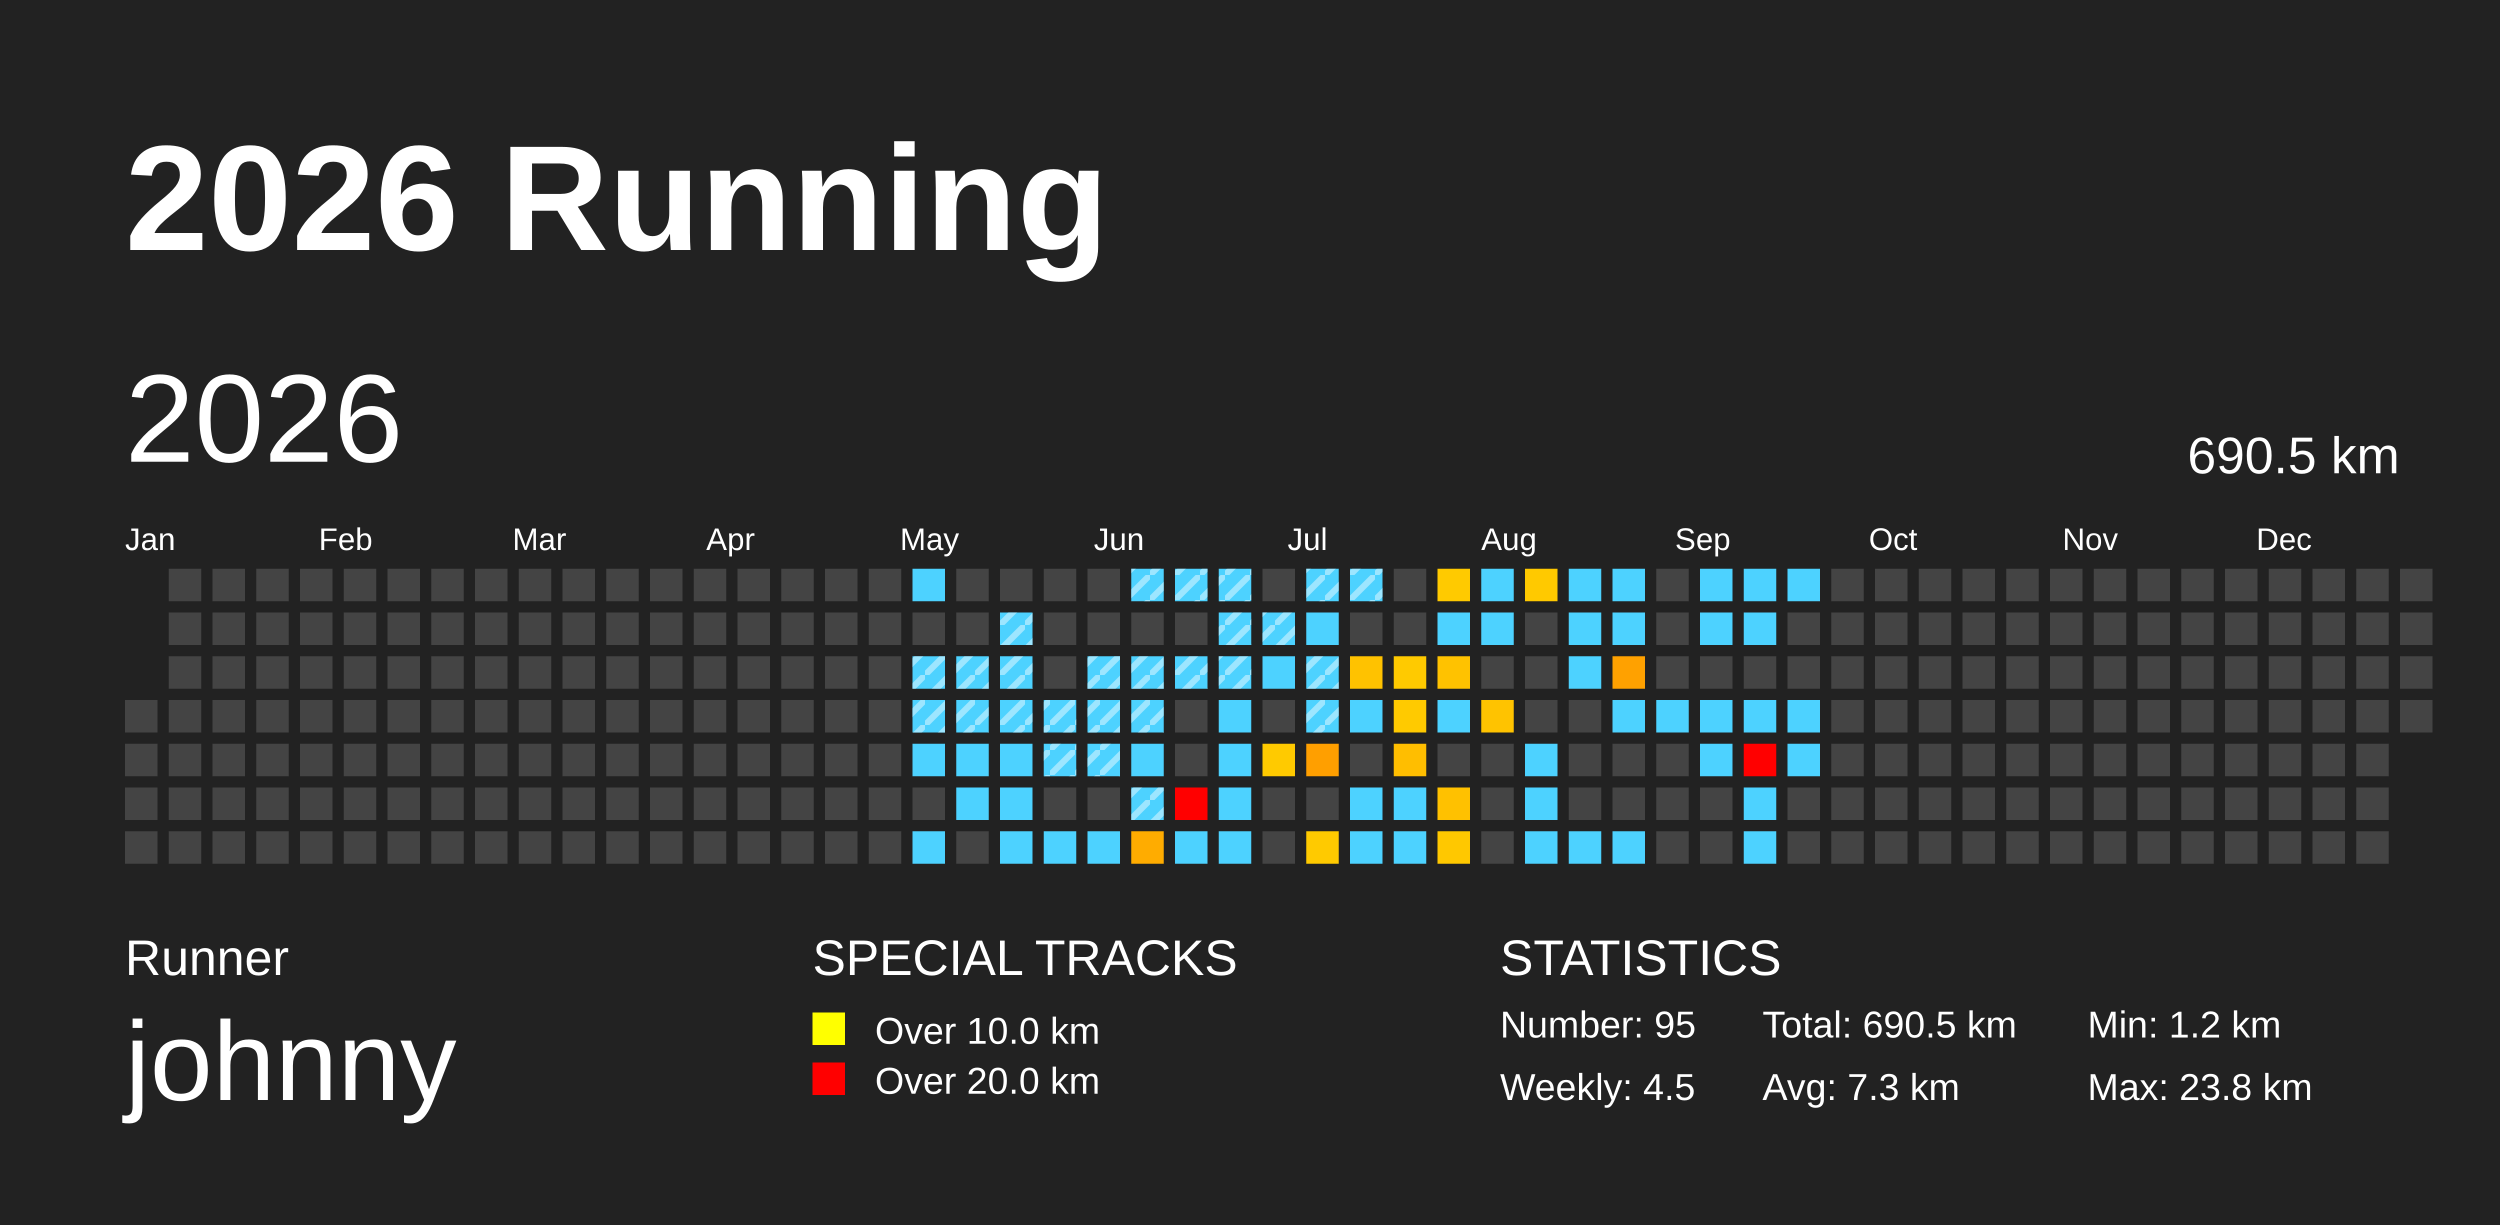
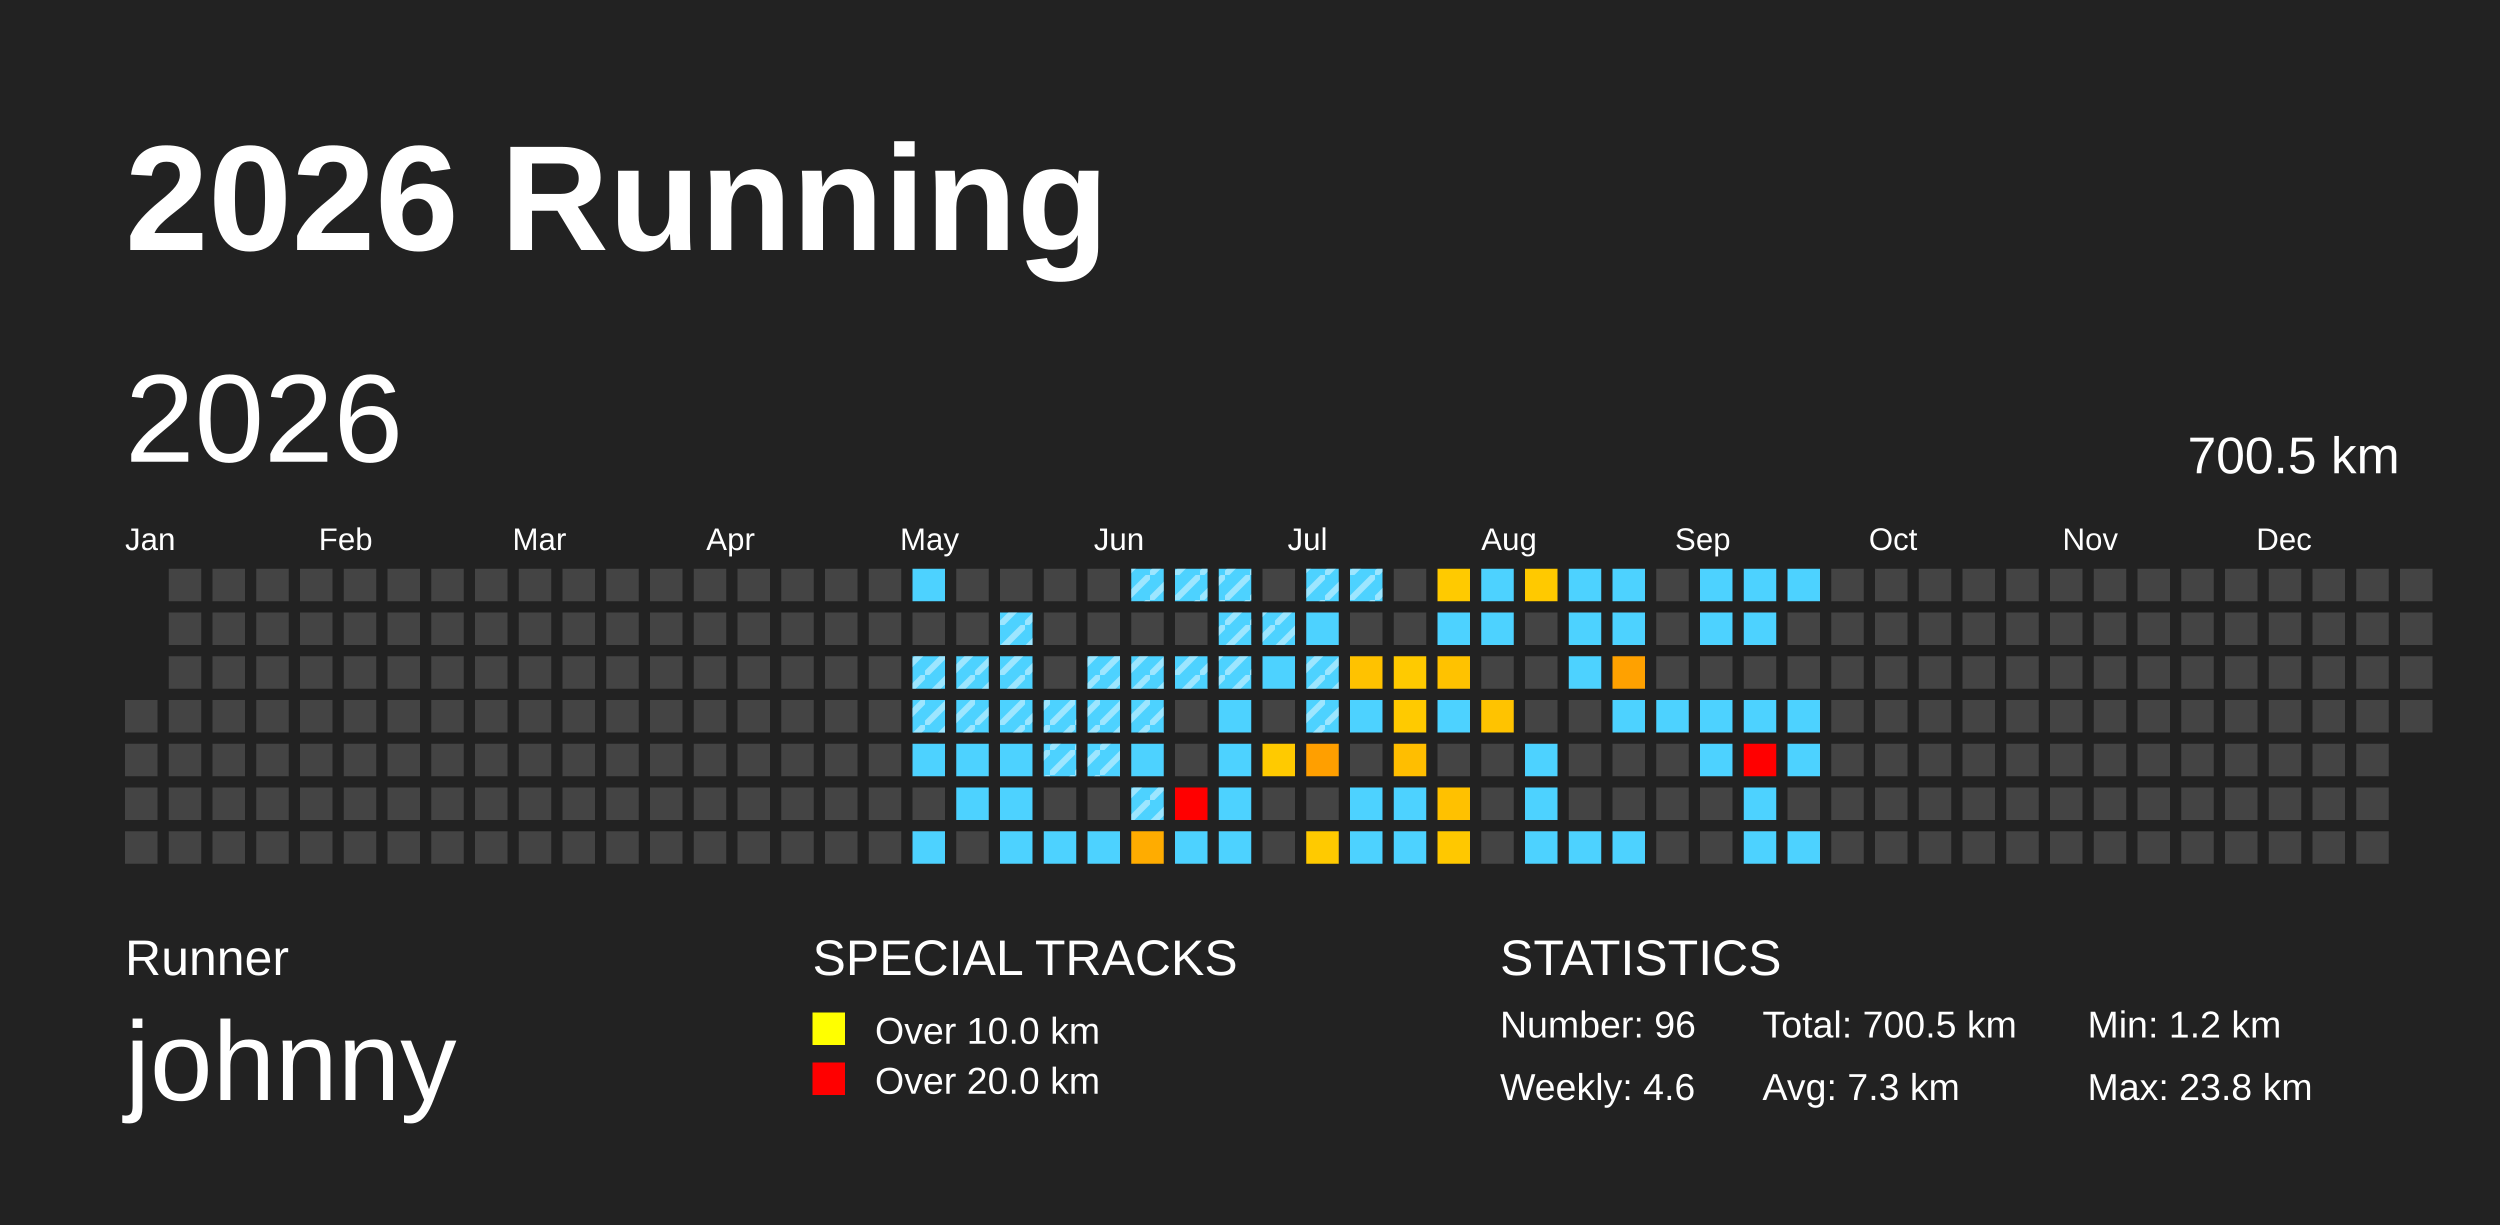
<svg xmlns="http://www.w3.org/2000/svg" baseProfile="full" height="98mm" version="1.1" viewBox="0,0,200,98" width="200mm">
  <defs>
    <pattern height="2" id="indoor-stripe" patternUnits="userSpaceOnUse" width="2">
      <line stroke="white" stroke-opacity="0.45" stroke-width="0.5" x1="0" x2="2" y1="2" y2="0" />
    </pattern>
  </defs>
  <rect fill="#222222" height="98" width="200" x="0" y="0" />
  <text fill="#FFFFFF" style="font-size:12px; font-family:Arial; font-weight:bold;" x="10" y="20">2026 Running</text>
  <text fill="#FFFFFF" style="font-size:4px; font-family:Arial" x="10" y="78">Runner</text>
  <text fill="#FFFFFF" style="font-size:9px; font-family:Arial" x="10" y="88">johnny</text>
  <text fill="#FFFFFF" style="font-size:4px; font-family:Arial" x="65" y="78">SPECIAL TRACKS</text>
  <rect fill="yellow" height="2.6" width="2.6" x="65" y="81" />
  <text fill="#FFFFFF" style="font-size:3px; font-family:Arial" x="70" y="83.5">Over 10.0 km</text>
  <rect fill="red" height="2.6" width="2.6" x="65" y="85" />
  <text fill="#FFFFFF" style="font-size:3px; font-family:Arial" x="70" y="87.5">Over 20.0 km</text>
  <text fill="#FFFFFF" style="font-size:4px; font-family:Arial" x="120" y="78">STATISTICS</text>
-   <text fill="#FFFFFF" style="font-size:3px; font-family:Arial" x="120" y="83">Number: 95</text>
-   <text fill="#FFFFFF" style="font-size:3px; font-family:Arial" x="120" y="88">Weekly: 4.5</text>
-   <text fill="#FFFFFF" style="font-size:3px; font-family:Arial" x="141" y="83">Total: 690.5 km</text>
+   <text fill="#FFFFFF" style="font-size:3px; font-family:Arial" x="120" y="83">Number: 96</text>
+   <text fill="#FFFFFF" style="font-size:3px; font-family:Arial" x="120" y="88">Weekly: 4.6</text>
+   <text fill="#FFFFFF" style="font-size:3px; font-family:Arial" x="141" y="83">Total: 700.5 km</text>
  <text fill="#FFFFFF" style="font-size:3px; font-family:Arial" x="141" y="88">Avg: 7.3 km</text>
  <text fill="#FFFFFF" style="font-size:3px; font-family:Arial" x="167" y="83">Min: 1.2 km</text>
  <text fill="#FFFFFF" style="font-size:3px; font-family:Arial" x="167" y="88">Max: 23.8 km</text>
  <text dominant-baseline="hanging" fill="#FFFFFF" style="font-size:10.0px; font-family:Arial;" x="10" y="30">2026</text>
-   <text dominant-baseline="hanging" fill="#FFFFFF" style="font-size:4.125px; font-family:Arial;" x="175" y="35">690.5 km</text>
+   <text dominant-baseline="hanging" fill="#FFFFFF" style="font-size:4.125px; font-family:Arial;" x="175" y="35">700.5 km</text>
  <text fill="#FFFFFF" style="font-size:2.5px; font-family:Arial" x="10.0" y="44">Jan</text>
  <text fill="#FFFFFF" style="font-size:2.5px; font-family:Arial" x="25.5" y="44">Feb</text>
  <text fill="#FFFFFF" style="font-size:2.5px; font-family:Arial" x="41.0" y="44">Mar</text>
  <text fill="#FFFFFF" style="font-size:2.5px; font-family:Arial" x="56.5" y="44">Apr</text>
  <text fill="#FFFFFF" style="font-size:2.5px; font-family:Arial" x="72.0" y="44">May</text>
  <text fill="#FFFFFF" style="font-size:2.5px; font-family:Arial" x="87.5" y="44">Jun</text>
  <text fill="#FFFFFF" style="font-size:2.5px; font-family:Arial" x="103.0" y="44">Jul</text>
  <text fill="#FFFFFF" style="font-size:2.5px; font-family:Arial" x="118.5" y="44">Aug</text>
  <text fill="#FFFFFF" style="font-size:2.5px; font-family:Arial" x="134.0" y="44">Sep</text>
  <text fill="#FFFFFF" style="font-size:2.5px; font-family:Arial" x="149.5" y="44">Oct</text>
  <text fill="#FFFFFF" style="font-size:2.5px; font-family:Arial" x="165.0" y="44">Nov</text>
  <text fill="#FFFFFF" style="font-size:2.5px; font-family:Arial" x="180.5" y="44">Dec</text>
  <rect fill="#444444" height="2.6" width="2.6" x="10.0" y="56.0" />
  <rect fill="#444444" height="2.6" width="2.6" x="10.0" y="59.5" />
  <rect fill="#444444" height="2.6" width="2.6" x="10.0" y="63.0" />
  <rect fill="#444444" height="2.6" width="2.6" x="10.0" y="66.5" />
  <rect fill="#444444" height="2.6" width="2.6" x="13.5" y="45.5" />
  <rect fill="#444444" height="2.6" width="2.6" x="13.5" y="49.0" />
  <rect fill="#444444" height="2.6" width="2.6" x="13.5" y="52.5" />
  <rect fill="#444444" height="2.6" width="2.6" x="13.5" y="56.0" />
  <rect fill="#444444" height="2.6" width="2.6" x="13.5" y="59.5" />
  <rect fill="#444444" height="2.6" width="2.6" x="13.5" y="63.0" />
  <rect fill="#444444" height="2.6" width="2.6" x="13.5" y="66.5" />
  <rect fill="#444444" height="2.6" width="2.6" x="17.0" y="45.5" />
  <rect fill="#444444" height="2.6" width="2.6" x="17.0" y="49.0" />
  <rect fill="#444444" height="2.6" width="2.6" x="17.0" y="52.5" />
  <rect fill="#444444" height="2.6" width="2.6" x="17.0" y="56.0" />
  <rect fill="#444444" height="2.6" width="2.6" x="17.0" y="59.5" />
  <rect fill="#444444" height="2.6" width="2.6" x="17.0" y="63.0" />
  <rect fill="#444444" height="2.6" width="2.6" x="17.0" y="66.5" />
  <rect fill="#444444" height="2.6" width="2.6" x="20.5" y="45.5" />
  <rect fill="#444444" height="2.6" width="2.6" x="20.5" y="49.0" />
  <rect fill="#444444" height="2.6" width="2.6" x="20.5" y="52.5" />
  <rect fill="#444444" height="2.6" width="2.6" x="20.5" y="56.0" />
  <rect fill="#444444" height="2.6" width="2.6" x="20.5" y="59.5" />
  <rect fill="#444444" height="2.6" width="2.6" x="20.5" y="63.0" />
  <rect fill="#444444" height="2.6" width="2.6" x="20.5" y="66.5" />
  <rect fill="#444444" height="2.6" width="2.6" x="24.0" y="45.5" />
  <rect fill="#444444" height="2.6" width="2.6" x="24.0" y="49.0" />
  <rect fill="#444444" height="2.6" width="2.6" x="24.0" y="52.5" />
  <rect fill="#444444" height="2.6" width="2.6" x="24.0" y="56.0" />
  <rect fill="#444444" height="2.6" width="2.6" x="24.0" y="59.5" />
  <rect fill="#444444" height="2.6" width="2.6" x="24.0" y="63.0" />
  <rect fill="#444444" height="2.6" width="2.6" x="24.0" y="66.5" />
  <rect fill="#444444" height="2.6" width="2.6" x="27.5" y="45.5" />
  <rect fill="#444444" height="2.6" width="2.6" x="27.5" y="49.0" />
  <rect fill="#444444" height="2.6" width="2.6" x="27.5" y="52.5" />
  <rect fill="#444444" height="2.6" width="2.6" x="27.5" y="56.0" />
  <rect fill="#444444" height="2.6" width="2.6" x="27.5" y="59.5" />
  <rect fill="#444444" height="2.6" width="2.6" x="27.5" y="63.0" />
  <rect fill="#444444" height="2.6" width="2.6" x="27.5" y="66.5" />
  <rect fill="#444444" height="2.6" width="2.6" x="31.0" y="45.5" />
  <rect fill="#444444" height="2.6" width="2.6" x="31.0" y="49.0" />
  <rect fill="#444444" height="2.6" width="2.6" x="31.0" y="52.5" />
  <rect fill="#444444" height="2.6" width="2.6" x="31.0" y="56.0" />
  <rect fill="#444444" height="2.6" width="2.6" x="31.0" y="59.5" />
  <rect fill="#444444" height="2.6" width="2.6" x="31.0" y="63.0" />
  <rect fill="#444444" height="2.6" width="2.6" x="31.0" y="66.5" />
  <rect fill="#444444" height="2.6" width="2.6" x="34.5" y="45.5" />
  <rect fill="#444444" height="2.6" width="2.6" x="34.5" y="49.0" />
  <rect fill="#444444" height="2.6" width="2.6" x="34.5" y="52.5" />
  <rect fill="#444444" height="2.6" width="2.6" x="34.5" y="56.0" />
  <rect fill="#444444" height="2.6" width="2.6" x="34.5" y="59.5" />
  <rect fill="#444444" height="2.6" width="2.6" x="34.5" y="63.0" />
  <rect fill="#444444" height="2.6" width="2.6" x="34.5" y="66.5" />
  <rect fill="#444444" height="2.6" width="2.6" x="38.0" y="45.5" />
  <rect fill="#444444" height="2.6" width="2.6" x="38.0" y="49.0" />
  <rect fill="#444444" height="2.6" width="2.6" x="38.0" y="52.5" />
  <rect fill="#444444" height="2.6" width="2.6" x="38.0" y="56.0" />
  <rect fill="#444444" height="2.6" width="2.6" x="38.0" y="59.5" />
  <rect fill="#444444" height="2.6" width="2.6" x="38.0" y="63.0" />
  <rect fill="#444444" height="2.6" width="2.6" x="38.0" y="66.5" />
  <rect fill="#444444" height="2.6" width="2.6" x="41.5" y="45.5" />
  <rect fill="#444444" height="2.6" width="2.6" x="41.5" y="49.0" />
  <rect fill="#444444" height="2.6" width="2.6" x="41.5" y="52.5" />
  <rect fill="#444444" height="2.6" width="2.6" x="41.5" y="56.0" />
  <rect fill="#444444" height="2.6" width="2.6" x="41.5" y="59.5" />
  <rect fill="#444444" height="2.6" width="2.6" x="41.5" y="63.0" />
  <rect fill="#444444" height="2.6" width="2.6" x="41.5" y="66.5" />
  <rect fill="#444444" height="2.6" width="2.6" x="45.0" y="45.5" />
  <rect fill="#444444" height="2.6" width="2.6" x="45.0" y="49.0" />
  <rect fill="#444444" height="2.6" width="2.6" x="45.0" y="52.5" />
  <rect fill="#444444" height="2.6" width="2.6" x="45.0" y="56.0" />
  <rect fill="#444444" height="2.6" width="2.6" x="45.0" y="59.5" />
  <rect fill="#444444" height="2.6" width="2.6" x="45.0" y="63.0" />
  <rect fill="#444444" height="2.6" width="2.6" x="45.0" y="66.5" />
  <rect fill="#444444" height="2.6" width="2.6" x="48.5" y="45.5" />
  <rect fill="#444444" height="2.6" width="2.6" x="48.5" y="49.0" />
  <rect fill="#444444" height="2.6" width="2.6" x="48.5" y="52.5" />
  <rect fill="#444444" height="2.6" width="2.6" x="48.5" y="56.0" />
  <rect fill="#444444" height="2.6" width="2.6" x="48.5" y="59.5" />
  <rect fill="#444444" height="2.6" width="2.6" x="48.5" y="63.0" />
  <rect fill="#444444" height="2.6" width="2.6" x="48.5" y="66.5" />
  <rect fill="#444444" height="2.6" width="2.6" x="52.0" y="45.5" />
  <rect fill="#444444" height="2.6" width="2.6" x="52.0" y="49.0" />
  <rect fill="#444444" height="2.6" width="2.6" x="52.0" y="52.5" />
  <rect fill="#444444" height="2.6" width="2.6" x="52.0" y="56.0" />
  <rect fill="#444444" height="2.6" width="2.6" x="52.0" y="59.5" />
  <rect fill="#444444" height="2.6" width="2.6" x="52.0" y="63.0" />
  <rect fill="#444444" height="2.6" width="2.6" x="52.0" y="66.5" />
  <rect fill="#444444" height="2.6" width="2.6" x="55.5" y="45.5" />
  <rect fill="#444444" height="2.6" width="2.6" x="55.5" y="49.0" />
  <rect fill="#444444" height="2.6" width="2.6" x="55.5" y="52.5" />
  <rect fill="#444444" height="2.6" width="2.6" x="55.5" y="56.0" />
  <rect fill="#444444" height="2.6" width="2.6" x="55.5" y="59.5" />
  <rect fill="#444444" height="2.6" width="2.6" x="55.5" y="63.0" />
  <rect fill="#444444" height="2.6" width="2.6" x="55.5" y="66.5" />
  <rect fill="#444444" height="2.6" width="2.6" x="59.0" y="45.5" />
  <rect fill="#444444" height="2.6" width="2.6" x="59.0" y="49.0" />
  <rect fill="#444444" height="2.6" width="2.6" x="59.0" y="52.5" />
  <rect fill="#444444" height="2.6" width="2.6" x="59.0" y="56.0" />
  <rect fill="#444444" height="2.6" width="2.6" x="59.0" y="59.5" />
  <rect fill="#444444" height="2.6" width="2.6" x="59.0" y="63.0" />
  <rect fill="#444444" height="2.6" width="2.6" x="59.0" y="66.5" />
  <rect fill="#444444" height="2.6" width="2.6" x="62.5" y="45.5" />
  <rect fill="#444444" height="2.6" width="2.6" x="62.5" y="49.0" />
  <rect fill="#444444" height="2.6" width="2.6" x="62.5" y="52.5" />
  <rect fill="#444444" height="2.6" width="2.6" x="62.5" y="56.0" />
  <rect fill="#444444" height="2.6" width="2.6" x="62.5" y="59.5" />
  <rect fill="#444444" height="2.6" width="2.6" x="62.5" y="63.0" />
  <rect fill="#444444" height="2.6" width="2.6" x="62.5" y="66.5" />
  <rect fill="#444444" height="2.6" width="2.6" x="66.0" y="45.5" />
  <rect fill="#444444" height="2.6" width="2.6" x="66.0" y="49.0" />
  <rect fill="#444444" height="2.6" width="2.6" x="66.0" y="52.5" />
  <rect fill="#444444" height="2.6" width="2.6" x="66.0" y="56.0" />
  <rect fill="#444444" height="2.6" width="2.6" x="66.0" y="59.5" />
  <rect fill="#444444" height="2.6" width="2.6" x="66.0" y="63.0" />
  <rect fill="#444444" height="2.6" width="2.6" x="66.0" y="66.5" />
  <rect fill="#444444" height="2.6" width="2.6" x="69.5" y="45.5" />
  <rect fill="#444444" height="2.6" width="2.6" x="69.5" y="49.0" />
  <rect fill="#444444" height="2.6" width="2.6" x="69.5" y="52.5" />
  <rect fill="#444444" height="2.6" width="2.6" x="69.5" y="56.0" />
  <rect fill="#444444" height="2.6" width="2.6" x="69.5" y="59.5" />
  <rect fill="#444444" height="2.6" width="2.6" x="69.5" y="63.0" />
  <rect fill="#444444" height="2.6" width="2.6" x="69.5" y="66.5" />
  <rect fill="#4dd2ff" height="2.6" width="2.6" x="73.0" y="45.5" />
  <rect fill="#444444" height="2.6" width="2.6" x="73.0" y="49.0" />
  <rect fill="#4dd2ff" height="2.6" width="2.6" x="73.0" y="52.5" />
  <rect fill="url(#indoor-stripe)" height="2.6" style="pointer-events: none;" width="2.6" x="73.0" y="52.5" />
  <rect fill="#4dd2ff" height="2.6" width="2.6" x="73.0" y="56.0" />
  <rect fill="url(#indoor-stripe)" height="2.6" style="pointer-events: none;" width="2.6" x="73.0" y="56.0" />
  <rect fill="#4dd2ff" height="2.6" width="2.6" x="73.0" y="59.5" />
  <rect fill="#444444" height="2.6" width="2.6" x="73.0" y="63.0" />
  <rect fill="#4dd2ff" height="2.6" width="2.6" x="73.0" y="66.5" />
  <rect fill="#444444" height="2.6" width="2.6" x="76.5" y="45.5" />
  <rect fill="#444444" height="2.6" width="2.6" x="76.5" y="49.0" />
  <rect fill="#4dd2ff" height="2.6" width="2.6" x="76.5" y="52.5" />
  <rect fill="url(#indoor-stripe)" height="2.6" style="pointer-events: none;" width="2.6" x="76.5" y="52.5" />
  <rect fill="#4dd2ff" height="2.6" width="2.6" x="76.5" y="56.0" />
  <rect fill="url(#indoor-stripe)" height="2.6" style="pointer-events: none;" width="2.6" x="76.5" y="56.0" />
  <rect fill="#4dd2ff" height="2.6" width="2.6" x="76.5" y="59.5" />
  <rect fill="#4dd2ff" height="2.6" width="2.6" x="76.5" y="63.0" />
  <rect fill="#444444" height="2.6" width="2.6" x="76.5" y="66.5" />
  <rect fill="#444444" height="2.6" width="2.6" x="80.0" y="45.5" />
  <rect fill="#4dd2ff" height="2.6" width="2.6" x="80.0" y="49.0" />
  <rect fill="url(#indoor-stripe)" height="2.6" style="pointer-events: none;" width="2.6" x="80.0" y="49.0" />
  <rect fill="#4dd2ff" height="2.6" width="2.6" x="80.0" y="52.5" />
  <rect fill="url(#indoor-stripe)" height="2.6" style="pointer-events: none;" width="2.6" x="80.0" y="52.5" />
  <rect fill="#4dd2ff" height="2.6" width="2.6" x="80.0" y="56.0" />
  <rect fill="url(#indoor-stripe)" height="2.6" style="pointer-events: none;" width="2.6" x="80.0" y="56.0" />
  <rect fill="#4dd2ff" height="2.6" width="2.6" x="80.0" y="59.5" />
  <rect fill="#4dd2ff" height="2.6" width="2.6" x="80.0" y="63.0" />
  <rect fill="#4dd2ff" height="2.6" width="2.6" x="80.0" y="66.5" />
  <rect fill="#444444" height="2.6" width="2.6" x="83.5" y="45.5" />
  <rect fill="#444444" height="2.6" width="2.6" x="83.5" y="49.0" />
  <rect fill="#444444" height="2.6" width="2.6" x="83.5" y="52.5" />
  <rect fill="#4dd2ff" height="2.6" width="2.6" x="83.5" y="56.0" />
  <rect fill="url(#indoor-stripe)" height="2.6" style="pointer-events: none;" width="2.6" x="83.5" y="56.0" />
  <rect fill="#4dd2ff" height="2.6" width="2.6" x="83.5" y="59.5" />
  <rect fill="url(#indoor-stripe)" height="2.6" style="pointer-events: none;" width="2.6" x="83.5" y="59.5" />
  <rect fill="#444444" height="2.6" width="2.6" x="83.5" y="63.0" />
  <rect fill="#4dd2ff" height="2.6" width="2.6" x="83.5" y="66.5" />
  <rect fill="#444444" height="2.6" width="2.6" x="87.0" y="45.5" />
  <rect fill="#444444" height="2.6" width="2.6" x="87.0" y="49.0" />
  <rect fill="#4dd2ff" height="2.6" width="2.6" x="87.0" y="52.5" />
  <rect fill="url(#indoor-stripe)" height="2.6" style="pointer-events: none;" width="2.6" x="87.0" y="52.5" />
  <rect fill="#4dd2ff" height="2.6" width="2.6" x="87.0" y="56.0" />
  <rect fill="url(#indoor-stripe)" height="2.6" style="pointer-events: none;" width="2.6" x="87.0" y="56.0" />
  <rect fill="#4dd2ff" height="2.6" width="2.6" x="87.0" y="59.5" />
  <rect fill="url(#indoor-stripe)" height="2.6" style="pointer-events: none;" width="2.6" x="87.0" y="59.5" />
  <rect fill="#444444" height="2.6" width="2.6" x="87.0" y="63.0" />
  <rect fill="#4dd2ff" height="2.6" width="2.6" x="87.0" y="66.5" />
  <rect fill="#4dd2ff" height="2.6" width="2.6" x="90.5" y="45.5" />
  <rect fill="url(#indoor-stripe)" height="2.6" style="pointer-events: none;" width="2.6" x="90.5" y="45.5" />
  <rect fill="#444444" height="2.6" width="2.6" x="90.5" y="49.0" />
  <rect fill="#4dd2ff" height="2.6" width="2.6" x="90.5" y="52.5" />
  <rect fill="url(#indoor-stripe)" height="2.6" style="pointer-events: none;" width="2.6" x="90.5" y="52.5" />
  <rect fill="#4dd2ff" height="2.6" width="2.6" x="90.5" y="56.0" />
  <rect fill="url(#indoor-stripe)" height="2.6" style="pointer-events: none;" width="2.6" x="90.5" y="56.0" />
  <rect fill="#4dd2ff" height="2.6" width="2.6" x="90.5" y="59.5" />
  <rect fill="#4dd2ff" height="2.6" width="2.6" x="90.5" y="63.0" />
  <rect fill="url(#indoor-stripe)" height="2.6" style="pointer-events: none;" width="2.6" x="90.5" y="63.0" />
  <rect fill="#ffac00" height="2.6" width="2.6" x="90.5" y="66.5" />
  <rect fill="#4dd2ff" height="2.6" width="2.6" x="94.0" y="45.5" />
  <rect fill="url(#indoor-stripe)" height="2.6" style="pointer-events: none;" width="2.6" x="94.0" y="45.5" />
  <rect fill="#444444" height="2.6" width="2.6" x="94.0" y="49.0" />
  <rect fill="#4dd2ff" height="2.6" width="2.6" x="94.0" y="52.5" />
  <rect fill="url(#indoor-stripe)" height="2.6" style="pointer-events: none;" width="2.6" x="94.0" y="52.5" />
  <rect fill="#444444" height="2.6" width="2.6" x="94.0" y="56.0" />
  <rect fill="#444444" height="2.6" width="2.6" x="94.0" y="59.5" />
  <rect fill="red" height="2.6" width="2.6" x="94.0" y="63.0" />
  <rect fill="#4dd2ff" height="2.6" width="2.6" x="94.0" y="66.5" />
  <rect fill="#4dd2ff" height="2.6" width="2.6" x="97.5" y="45.5" />
  <rect fill="url(#indoor-stripe)" height="2.6" style="pointer-events: none;" width="2.6" x="97.5" y="45.5" />
  <rect fill="#4dd2ff" height="2.6" width="2.6" x="97.5" y="49.0" />
  <rect fill="url(#indoor-stripe)" height="2.6" style="pointer-events: none;" width="2.6" x="97.5" y="49.0" />
  <rect fill="#4dd2ff" height="2.6" width="2.6" x="97.5" y="52.5" />
  <rect fill="url(#indoor-stripe)" height="2.6" style="pointer-events: none;" width="2.6" x="97.5" y="52.5" />
  <rect fill="#4dd2ff" height="2.6" width="2.6" x="97.5" y="56.0" />
  <rect fill="#4dd2ff" height="2.6" width="2.6" x="97.5" y="59.5" />
  <rect fill="#4dd2ff" height="2.6" width="2.6" x="97.5" y="63.0" />
  <rect fill="#4dd2ff" height="2.6" width="2.6" x="97.5" y="66.5" />
  <rect fill="#444444" height="2.6" width="2.6" x="101.0" y="45.5" />
  <rect fill="#4dd2ff" height="2.6" width="2.6" x="101.0" y="49.0" />
  <rect fill="url(#indoor-stripe)" height="2.6" style="pointer-events: none;" width="2.6" x="101.0" y="49.0" />
  <rect fill="#4dd2ff" height="2.6" width="2.6" x="101.0" y="52.5" />
  <rect fill="#444444" height="2.6" width="2.6" x="101.0" y="56.0" />
  <rect fill="#ffca00" height="2.6" width="2.6" x="101.0" y="59.5" />
  <rect fill="#444444" height="2.6" width="2.6" x="101.0" y="63.0" />
  <rect fill="#444444" height="2.6" width="2.6" x="101.0" y="66.5" />
  <rect fill="#4dd2ff" height="2.6" width="2.6" x="104.5" y="45.5" />
  <rect fill="url(#indoor-stripe)" height="2.6" style="pointer-events: none;" width="2.6" x="104.5" y="45.5" />
  <rect fill="#4dd2ff" height="2.6" width="2.6" x="104.5" y="49.0" />
  <rect fill="#4dd2ff" height="2.6" width="2.6" x="104.5" y="52.5" />
  <rect fill="url(#indoor-stripe)" height="2.6" style="pointer-events: none;" width="2.6" x="104.5" y="52.5" />
  <rect fill="#4dd2ff" height="2.6" width="2.6" x="104.5" y="56.0" />
  <rect fill="url(#indoor-stripe)" height="2.6" style="pointer-events: none;" width="2.6" x="104.5" y="56.0" />
  <rect fill="#ff9f00" height="2.6" width="2.6" x="104.5" y="59.5" />
  <rect fill="#444444" height="2.6" width="2.6" x="104.5" y="63.0" />
  <rect fill="#ffca00" height="2.6" width="2.6" x="104.5" y="66.5" />
  <rect fill="#4dd2ff" height="2.6" width="2.6" x="108.0" y="45.5" />
  <rect fill="url(#indoor-stripe)" height="2.6" style="pointer-events: none;" width="2.6" x="108.0" y="45.5" />
  <rect fill="#444444" height="2.6" width="2.6" x="108.0" y="49.0" />
  <rect fill="#ffc200" height="2.6" width="2.6" x="108.0" y="52.5" />
  <rect fill="#4dd2ff" height="2.6" width="2.6" x="108.0" y="56.0" />
  <rect fill="#444444" height="2.6" width="2.6" x="108.0" y="59.5" />
  <rect fill="#4dd2ff" height="2.6" width="2.6" x="108.0" y="63.0" />
  <rect fill="#4dd2ff" height="2.6" width="2.6" x="108.0" y="66.5" />
  <rect fill="#444444" height="2.6" width="2.6" x="111.5" y="45.5" />
  <rect fill="#444444" height="2.6" width="2.6" x="111.5" y="49.0" />
  <rect fill="#ffca00" height="2.6" width="2.6" x="111.5" y="52.5" />
  <rect fill="#ffca00" height="2.6" width="2.6" x="111.5" y="56.0" />
  <rect fill="#ffbe00" height="2.6" width="2.6" x="111.5" y="59.5" />
  <rect fill="#4dd2ff" height="2.6" width="2.6" x="111.5" y="63.0" />
  <rect fill="#4dd2ff" height="2.6" width="2.6" x="111.5" y="66.5" />
  <rect fill="#ffca00" height="2.6" width="2.6" x="115.0" y="45.5" />
  <rect fill="#4dd2ff" height="2.6" width="2.6" x="115.0" y="49.0" />
  <rect fill="#ffc200" height="2.6" width="2.6" x="115.0" y="52.5" />
  <rect fill="#4dd2ff" height="2.6" width="2.6" x="115.0" y="56.0" />
  <rect fill="#444444" height="2.6" width="2.6" x="115.0" y="59.5" />
  <rect fill="#ffc100" height="2.6" width="2.6" x="115.0" y="63.0" />
  <rect fill="#ffc800" height="2.6" width="2.6" x="115.0" y="66.5" />
  <rect fill="#4dd2ff" height="2.6" width="2.6" x="118.5" y="45.5" />
  <rect fill="#4dd2ff" height="2.6" width="2.6" x="118.5" y="49.0" />
  <rect fill="#444444" height="2.6" width="2.6" x="118.5" y="52.5" />
  <rect fill="#ffc300" height="2.6" width="2.6" x="118.5" y="56.0" />
  <rect fill="#444444" height="2.6" width="2.6" x="118.5" y="59.5" />
  <rect fill="#444444" height="2.6" width="2.6" x="118.5" y="63.0" />
  <rect fill="#444444" height="2.6" width="2.6" x="118.5" y="66.5" />
  <rect fill="#ffc900" height="2.6" width="2.6" x="122.0" y="45.5" />
  <rect fill="#444444" height="2.6" width="2.6" x="122.0" y="49.0" />
  <rect fill="#444444" height="2.6" width="2.6" x="122.0" y="52.5" />
  <rect fill="#444444" height="2.6" width="2.6" x="122.0" y="56.0" />
  <rect fill="#4dd2ff" height="2.6" width="2.6" x="122.0" y="59.5" />
  <rect fill="#4dd2ff" height="2.6" width="2.6" x="122.0" y="63.0" />
  <rect fill="#4dd2ff" height="2.6" width="2.6" x="122.0" y="66.5" />
  <rect fill="#4dd2ff" height="2.6" width="2.6" x="125.5" y="45.5" />
  <rect fill="#4dd2ff" height="2.6" width="2.6" x="125.5" y="49.0" />
  <rect fill="#4dd2ff" height="2.6" width="2.6" x="125.5" y="52.5" />
  <rect fill="#444444" height="2.6" width="2.6" x="125.5" y="56.0" />
  <rect fill="#444444" height="2.6" width="2.6" x="125.5" y="59.5" />
  <rect fill="#444444" height="2.6" width="2.6" x="125.5" y="63.0" />
  <rect fill="#4dd2ff" height="2.6" width="2.6" x="125.5" y="66.5" />
  <rect fill="#4dd2ff" height="2.6" width="2.6" x="129.0" y="45.5" />
  <rect fill="#4dd2ff" height="2.6" width="2.6" x="129.0" y="49.0" />
  <rect fill="#ffa100" height="2.6" width="2.6" x="129.0" y="52.5" />
  <rect fill="#4dd2ff" height="2.6" width="2.6" x="129.0" y="56.0" />
  <rect fill="#444444" height="2.6" width="2.6" x="129.0" y="59.5" />
  <rect fill="#444444" height="2.6" width="2.6" x="129.0" y="63.0" />
  <rect fill="#4dd2ff" height="2.6" width="2.6" x="129.0" y="66.5" />
  <rect fill="#444444" height="2.6" width="2.6" x="132.5" y="45.5" />
  <rect fill="#444444" height="2.6" width="2.6" x="132.5" y="49.0" />
  <rect fill="#444444" height="2.6" width="2.6" x="132.5" y="52.5" />
  <rect fill="#4dd2ff" height="2.6" width="2.6" x="132.5" y="56.0" />
  <rect fill="#444444" height="2.6" width="2.6" x="132.5" y="59.5" />
  <rect fill="#444444" height="2.6" width="2.6" x="132.5" y="63.0" />
  <rect fill="#444444" height="2.6" width="2.6" x="132.5" y="66.5" />
  <rect fill="#4dd2ff" height="2.6" width="2.6" x="136.0" y="45.5" />
  <rect fill="#4dd2ff" height="2.6" width="2.6" x="136.0" y="49.0" />
  <rect fill="#444444" height="2.6" width="2.6" x="136.0" y="52.5" />
  <rect fill="#4dd2ff" height="2.6" width="2.6" x="136.0" y="56.0" />
  <rect fill="#4dd2ff" height="2.6" width="2.6" x="136.0" y="59.5" />
  <rect fill="#444444" height="2.6" width="2.6" x="136.0" y="63.0" />
  <rect fill="#444444" height="2.6" width="2.6" x="136.0" y="66.5" />
  <rect fill="#4dd2ff" height="2.6" width="2.6" x="139.5" y="45.5" />
  <rect fill="#4dd2ff" height="2.6" width="2.6" x="139.5" y="49.0" />
  <rect fill="#444444" height="2.6" width="2.6" x="139.5" y="52.5" />
  <rect fill="#4dd2ff" height="2.6" width="2.6" x="139.5" y="56.0" />
  <rect fill="red" height="2.6" width="2.6" x="139.5" y="59.5" />
  <rect fill="#4dd2ff" height="2.6" width="2.6" x="139.5" y="63.0" />
  <rect fill="#4dd2ff" height="2.6" width="2.6" x="139.5" y="66.5" />
  <rect fill="#4dd2ff" height="2.6" width="2.6" x="143.0" y="45.5" />
  <rect fill="#444444" height="2.6" width="2.6" x="143.0" y="49.0" />
  <rect fill="#444444" height="2.6" width="2.6" x="143.0" y="52.5" />
  <rect fill="#4dd2ff" height="2.6" width="2.6" x="143.0" y="56.0" />
  <rect fill="#4dd2ff" height="2.6" width="2.6" x="143.0" y="59.5" />
  <rect fill="#444444" height="2.6" width="2.6" x="143.0" y="63.0" />
-   <rect fill="#444444" height="2.6" width="2.6" x="143.0" y="66.5" />
+   <rect fill="#4dd2ff" height="2.6" width="2.6" x="143.0" y="66.5" />
  <rect fill="#444444" height="2.6" width="2.6" x="146.5" y="45.5" />
  <rect fill="#444444" height="2.6" width="2.6" x="146.5" y="49.0" />
  <rect fill="#444444" height="2.6" width="2.6" x="146.5" y="52.5" />
  <rect fill="#444444" height="2.6" width="2.6" x="146.5" y="56.0" />
  <rect fill="#444444" height="2.6" width="2.6" x="146.5" y="59.5" />
  <rect fill="#444444" height="2.6" width="2.6" x="146.5" y="63.0" />
  <rect fill="#444444" height="2.6" width="2.6" x="146.5" y="66.5" />
  <rect fill="#444444" height="2.6" width="2.6" x="150.0" y="45.5" />
  <rect fill="#444444" height="2.6" width="2.6" x="150.0" y="49.0" />
  <rect fill="#444444" height="2.6" width="2.6" x="150.0" y="52.5" />
  <rect fill="#444444" height="2.6" width="2.6" x="150.0" y="56.0" />
  <rect fill="#444444" height="2.6" width="2.6" x="150.0" y="59.5" />
  <rect fill="#444444" height="2.6" width="2.6" x="150.0" y="63.0" />
  <rect fill="#444444" height="2.6" width="2.6" x="150.0" y="66.5" />
  <rect fill="#444444" height="2.6" width="2.6" x="153.5" y="45.5" />
  <rect fill="#444444" height="2.6" width="2.6" x="153.5" y="49.0" />
  <rect fill="#444444" height="2.6" width="2.6" x="153.5" y="52.5" />
  <rect fill="#444444" height="2.6" width="2.6" x="153.5" y="56.0" />
  <rect fill="#444444" height="2.6" width="2.6" x="153.5" y="59.5" />
  <rect fill="#444444" height="2.6" width="2.6" x="153.5" y="63.0" />
  <rect fill="#444444" height="2.6" width="2.6" x="153.5" y="66.5" />
  <rect fill="#444444" height="2.6" width="2.6" x="157.0" y="45.5" />
  <rect fill="#444444" height="2.6" width="2.6" x="157.0" y="49.0" />
  <rect fill="#444444" height="2.6" width="2.6" x="157.0" y="52.5" />
  <rect fill="#444444" height="2.6" width="2.6" x="157.0" y="56.0" />
  <rect fill="#444444" height="2.6" width="2.6" x="157.0" y="59.5" />
  <rect fill="#444444" height="2.6" width="2.6" x="157.0" y="63.0" />
  <rect fill="#444444" height="2.6" width="2.6" x="157.0" y="66.5" />
  <rect fill="#444444" height="2.6" width="2.6" x="160.5" y="45.5" />
  <rect fill="#444444" height="2.6" width="2.6" x="160.5" y="49.0" />
  <rect fill="#444444" height="2.6" width="2.6" x="160.5" y="52.5" />
  <rect fill="#444444" height="2.6" width="2.6" x="160.5" y="56.0" />
  <rect fill="#444444" height="2.6" width="2.6" x="160.5" y="59.5" />
  <rect fill="#444444" height="2.6" width="2.6" x="160.5" y="63.0" />
  <rect fill="#444444" height="2.6" width="2.6" x="160.5" y="66.5" />
  <rect fill="#444444" height="2.6" width="2.6" x="164.0" y="45.5" />
  <rect fill="#444444" height="2.6" width="2.6" x="164.0" y="49.0" />
  <rect fill="#444444" height="2.6" width="2.6" x="164.0" y="52.5" />
  <rect fill="#444444" height="2.6" width="2.6" x="164.0" y="56.0" />
  <rect fill="#444444" height="2.6" width="2.6" x="164.0" y="59.5" />
  <rect fill="#444444" height="2.6" width="2.6" x="164.0" y="63.0" />
  <rect fill="#444444" height="2.6" width="2.6" x="164.0" y="66.5" />
  <rect fill="#444444" height="2.6" width="2.6" x="167.5" y="45.5" />
  <rect fill="#444444" height="2.6" width="2.6" x="167.5" y="49.0" />
  <rect fill="#444444" height="2.6" width="2.6" x="167.5" y="52.5" />
  <rect fill="#444444" height="2.6" width="2.6" x="167.5" y="56.0" />
  <rect fill="#444444" height="2.6" width="2.6" x="167.5" y="59.5" />
  <rect fill="#444444" height="2.6" width="2.6" x="167.5" y="63.0" />
  <rect fill="#444444" height="2.6" width="2.6" x="167.5" y="66.5" />
  <rect fill="#444444" height="2.6" width="2.6" x="171.0" y="45.5" />
  <rect fill="#444444" height="2.6" width="2.6" x="171.0" y="49.0" />
  <rect fill="#444444" height="2.6" width="2.6" x="171.0" y="52.5" />
  <rect fill="#444444" height="2.6" width="2.6" x="171.0" y="56.0" />
  <rect fill="#444444" height="2.6" width="2.6" x="171.0" y="59.5" />
  <rect fill="#444444" height="2.6" width="2.6" x="171.0" y="63.0" />
  <rect fill="#444444" height="2.6" width="2.6" x="171.0" y="66.5" />
  <rect fill="#444444" height="2.6" width="2.6" x="174.5" y="45.5" />
  <rect fill="#444444" height="2.6" width="2.6" x="174.5" y="49.0" />
  <rect fill="#444444" height="2.6" width="2.6" x="174.5" y="52.5" />
  <rect fill="#444444" height="2.6" width="2.6" x="174.5" y="56.0" />
  <rect fill="#444444" height="2.6" width="2.6" x="174.5" y="59.5" />
  <rect fill="#444444" height="2.6" width="2.6" x="174.5" y="63.0" />
  <rect fill="#444444" height="2.6" width="2.6" x="174.5" y="66.5" />
  <rect fill="#444444" height="2.6" width="2.6" x="178.0" y="45.5" />
  <rect fill="#444444" height="2.6" width="2.6" x="178.0" y="49.0" />
  <rect fill="#444444" height="2.6" width="2.6" x="178.0" y="52.5" />
  <rect fill="#444444" height="2.6" width="2.6" x="178.0" y="56.0" />
  <rect fill="#444444" height="2.6" width="2.6" x="178.0" y="59.5" />
  <rect fill="#444444" height="2.6" width="2.6" x="178.0" y="63.0" />
  <rect fill="#444444" height="2.6" width="2.6" x="178.0" y="66.5" />
  <rect fill="#444444" height="2.6" width="2.6" x="181.5" y="45.5" />
  <rect fill="#444444" height="2.6" width="2.6" x="181.5" y="49.0" />
  <rect fill="#444444" height="2.6" width="2.6" x="181.5" y="52.5" />
  <rect fill="#444444" height="2.6" width="2.6" x="181.5" y="56.0" />
  <rect fill="#444444" height="2.6" width="2.6" x="181.5" y="59.5" />
  <rect fill="#444444" height="2.6" width="2.6" x="181.5" y="63.0" />
  <rect fill="#444444" height="2.6" width="2.6" x="181.5" y="66.5" />
  <rect fill="#444444" height="2.6" width="2.6" x="185.0" y="45.5" />
  <rect fill="#444444" height="2.6" width="2.6" x="185.0" y="49.0" />
  <rect fill="#444444" height="2.6" width="2.6" x="185.0" y="52.5" />
  <rect fill="#444444" height="2.6" width="2.6" x="185.0" y="56.0" />
  <rect fill="#444444" height="2.6" width="2.6" x="185.0" y="59.5" />
  <rect fill="#444444" height="2.6" width="2.6" x="185.0" y="63.0" />
  <rect fill="#444444" height="2.6" width="2.6" x="185.0" y="66.5" />
  <rect fill="#444444" height="2.6" width="2.6" x="188.5" y="45.5" />
  <rect fill="#444444" height="2.6" width="2.6" x="188.5" y="49.0" />
  <rect fill="#444444" height="2.6" width="2.6" x="188.5" y="52.5" />
  <rect fill="#444444" height="2.6" width="2.6" x="188.5" y="56.0" />
  <rect fill="#444444" height="2.6" width="2.6" x="188.5" y="59.5" />
  <rect fill="#444444" height="2.6" width="2.6" x="188.5" y="63.0" />
  <rect fill="#444444" height="2.6" width="2.6" x="188.5" y="66.5" />
  <rect fill="#444444" height="2.6" width="2.6" x="192.0" y="45.5" />
  <rect fill="#444444" height="2.6" width="2.6" x="192.0" y="49.0" />
  <rect fill="#444444" height="2.6" width="2.6" x="192.0" y="52.5" />
  <rect fill="#444444" height="2.6" width="2.6" x="192.0" y="56.0" />
</svg>
